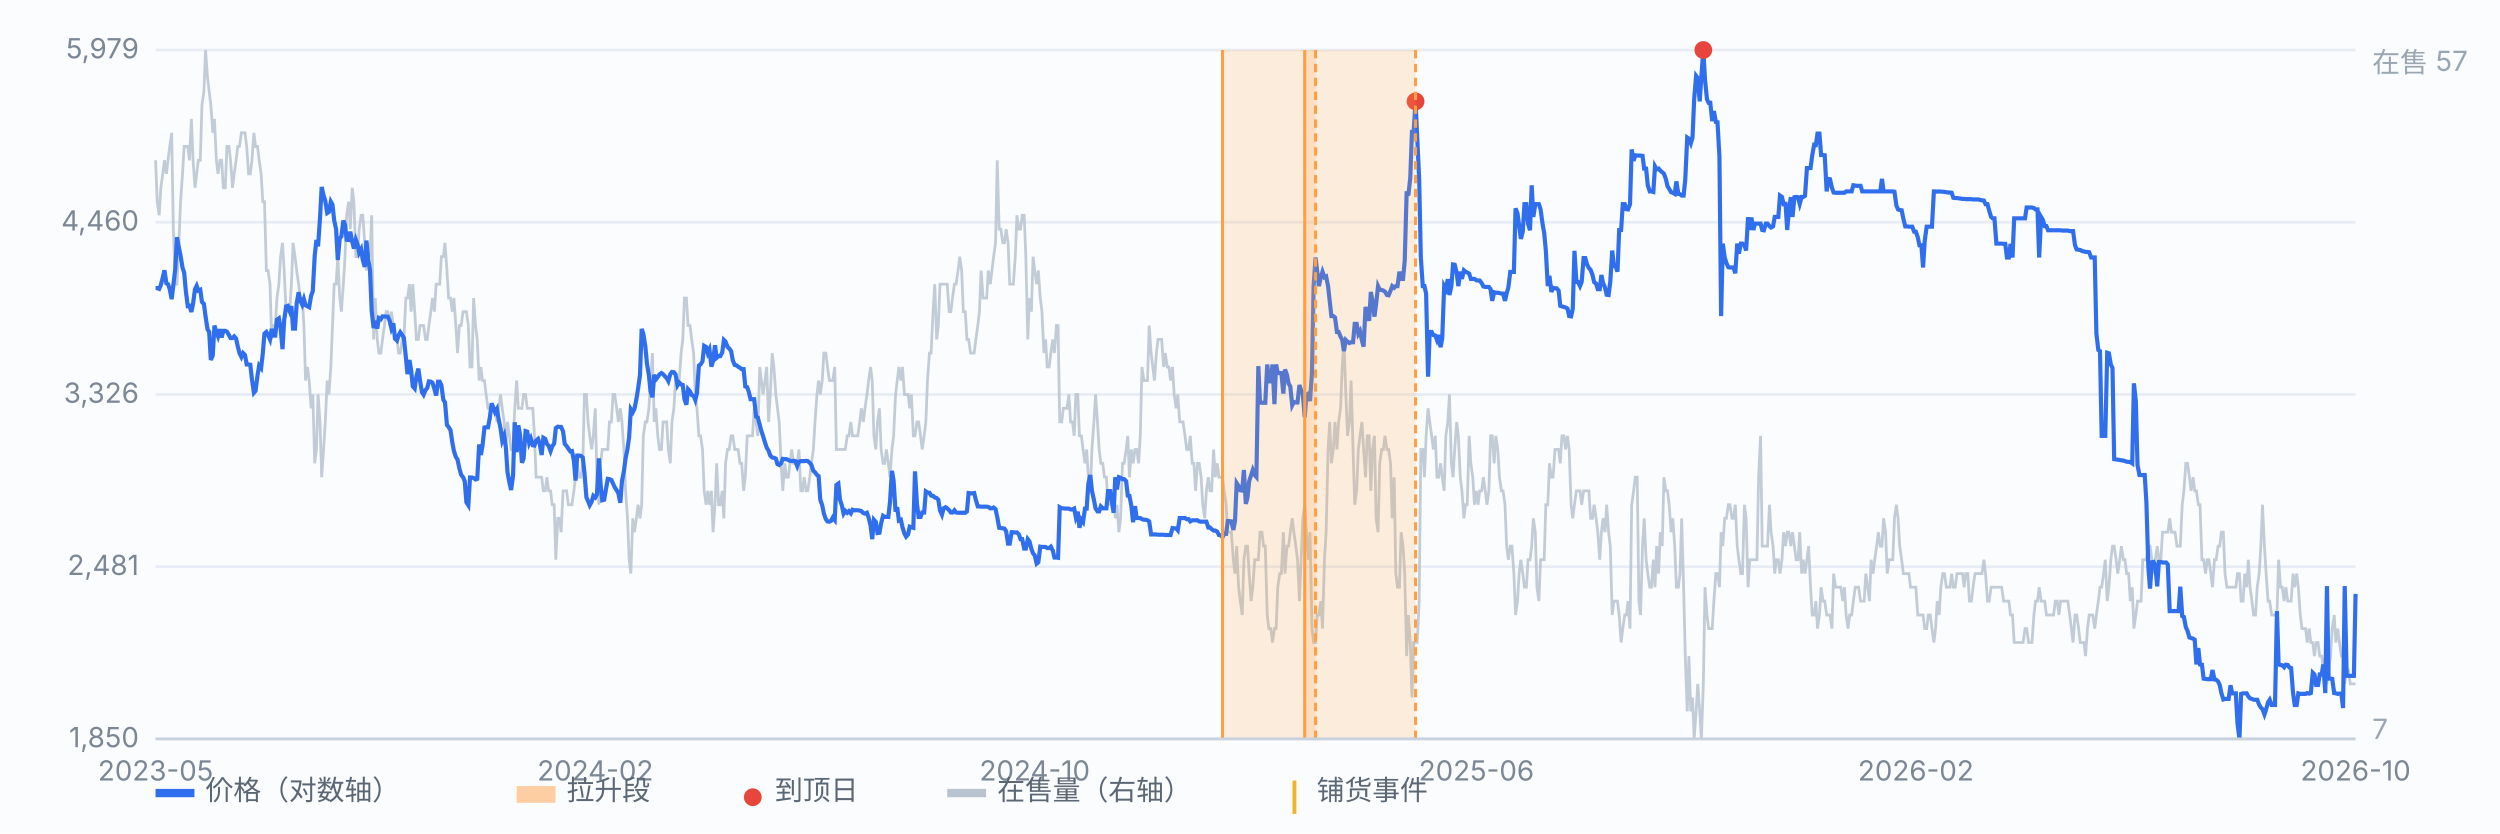
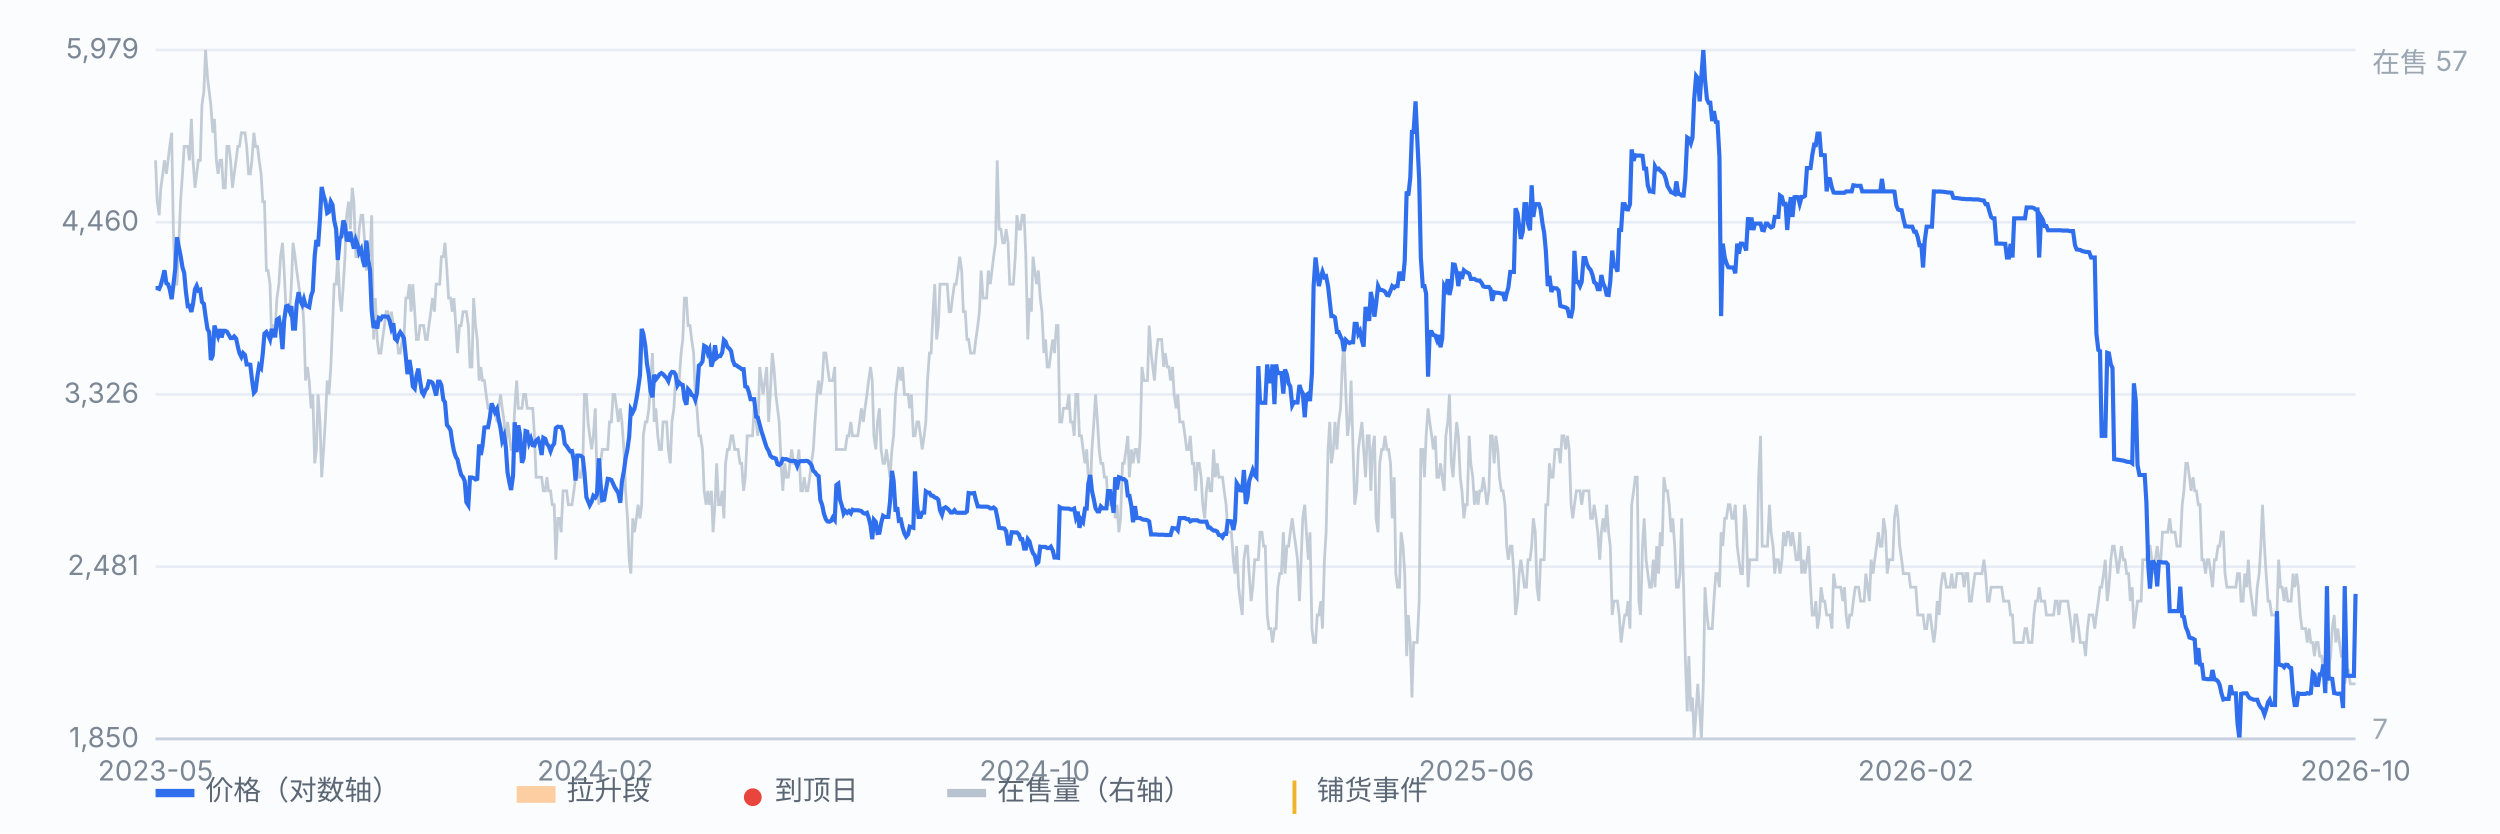
<svg xmlns="http://www.w3.org/2000/svg" viewBox="0 0 900 300" preserveAspectRatio="xMidYMid meet" style="width:100%;max-width:900px;height:auto;display:block" font-family="-apple-system,Segoe UI,Microsoft YaHei,sans-serif" font-size="10">
  <rect x="0" y="0" width="900" height="300" fill="#fbfcfe" />
  <line x1="56" y1="266.0" x2="848" y2="266.0" stroke="#e8edf5" stroke-width="1" />
  <text x="50" y="269.0" text-anchor="end" fill="#7b8794">1,850</text>
  <line x1="56" y1="204.0" x2="848" y2="204.0" stroke="#e8edf5" stroke-width="1" />
  <text x="50" y="207.0" text-anchor="end" fill="#7b8794">2,481</text>
  <line x1="56" y1="142.0" x2="848" y2="142.0" stroke="#e8edf5" stroke-width="1" />
  <text x="50" y="145.0" text-anchor="end" fill="#7b8794">3,326</text>
  <line x1="56" y1="80.0" x2="848" y2="80.0" stroke="#e8edf5" stroke-width="1" />
  <text x="50" y="83.0" text-anchor="end" fill="#7b8794">4,460</text>
  <line x1="56" y1="18.0" x2="848" y2="18.0" stroke="#e8edf5" stroke-width="1" />
  <text x="50" y="21.0" text-anchor="end" fill="#7b8794">5,979</text>
  <path d="M56.0 57.7 L56.6 72.6 L57.3 77.5 L57.9 67.6 L58.6 62.6 L59.2 57.7 L59.9 62.6 L60.5 57.7 L61.1 52.7 L61.8 47.8 L62.4 82.5 L63.1 102.3 L63.7 102.3 L64.4 87.4 L65.0 72.6 L65.7 62.6 L66.3 52.7 L66.9 52.7 L67.6 52.7 L68.2 57.7 L68.9 42.8 L69.5 57.7 L70.2 67.6 L70.8 62.6 L71.4 57.7 L72.1 57.7 L72.7 37.8 L73.4 32.9 L74.0 18.0 L74.7 27.9 L75.3 32.9 L75.9 37.8 L76.6 47.8 L77.2 42.8 L77.9 57.7 L78.5 62.6 L79.2 57.7 L79.8 57.7 L80.4 67.6 L81.1 67.6 L81.7 52.7 L82.4 52.7 L83.0 57.7 L83.7 67.6 L84.3 62.6 L85.0 57.7 L85.6 52.7 L86.2 52.7 L86.9 47.8 L87.5 47.8 L88.2 47.8 L88.8 52.7 L89.5 62.6 L90.1 62.6 L90.7 57.7 L91.4 47.8 L92.0 52.7 L92.7 52.7 L93.3 57.7 L94.0 62.6 L94.6 72.6 L95.2 72.6 L95.9 97.4 L96.5 97.4 L97.2 102.3 L97.8 122.2 L98.5 117.2 L99.1 117.2 L99.7 107.3 L100.4 102.3 L101.0 92.4 L101.7 87.4 L102.3 97.4 L103.0 112.2 L103.6 112.2 L104.3 112.2 L104.9 102.3 L105.5 87.4 L106.2 92.4 L106.8 97.4 L107.5 102.3 L108.1 107.3 L108.8 107.3 L109.4 117.2 L110.0 137.0 L110.7 132.1 L111.3 137.0 L112.0 147.0 L112.6 142.0 L113.3 166.8 L113.9 161.8 L114.5 142.0 L115.2 151.9 L115.8 171.8 L116.5 161.8 L117.1 151.9 L117.8 137.0 L118.4 142.0 L119.1 132.1 L119.7 117.2 L120.3 102.3 L121.0 102.3 L121.6 92.4 L122.3 107.3 L122.9 112.2 L123.6 102.3 L124.2 92.4 L124.8 77.5 L125.5 72.6 L126.1 82.5 L126.8 67.6 L127.4 72.6 L128.1 92.4 L128.7 92.4 L129.3 82.5 L130.0 77.5 L130.6 77.5 L131.3 87.4 L131.9 97.4 L132.6 87.4 L133.2 92.4 L133.8 77.5 L134.5 122.2 L135.1 107.3 L135.8 122.2 L136.4 127.1 L137.1 127.1 L137.7 122.2 L138.4 117.2 L139.0 112.2 L139.6 112.2 L140.3 117.2 L140.9 112.2 L141.6 117.2 L142.2 122.2 L142.9 122.2 L143.5 127.1 L144.1 127.1 L144.8 122.2 L145.4 122.2 L146.1 107.3 L146.7 107.3 L147.4 102.3 L148.0 112.2 L148.6 102.3 L149.3 112.2 L149.9 122.2 L150.6 122.2 L151.2 117.2 L151.9 117.2 L152.5 117.2 L153.2 122.2 L153.8 122.2 L154.4 117.2 L155.1 112.2 L155.7 107.3 L156.4 112.2 L157.0 102.3 L157.7 102.3 L158.3 102.3 L158.9 92.4 L159.6 92.4 L160.2 87.4 L160.9 97.4 L161.5 107.3 L162.2 107.3 L162.8 112.2 L163.4 107.3 L164.1 117.2 L164.7 127.1 L165.4 117.2 L166.0 117.2 L166.7 112.2 L167.3 112.2 L167.9 112.2 L168.6 117.2 L169.2 132.1 L169.9 132.1 L170.5 107.3 L171.2 117.2 L171.8 122.2 L172.5 137.0 L173.1 132.1 L173.7 137.0 L174.4 137.0 L175.0 142.0 L175.7 147.0 L176.3 147.0 L177.0 147.0 L177.6 147.0 L178.2 147.0 L178.9 151.9 L179.5 147.0 L180.2 142.0 L180.8 147.0 L181.5 151.9 L182.1 161.8 L182.7 151.9 L183.4 156.9 L184.0 161.8 L184.7 161.8 L185.3 147.0 L186.0 137.0 L186.6 147.0 L187.2 147.0 L187.9 147.0 L188.5 142.0 L189.2 142.0 L189.8 147.0 L190.5 147.0 L191.1 147.0 L191.8 147.0 L192.4 156.9 L193.0 171.8 L193.7 171.8 L194.3 171.8 L195.0 171.8 L195.6 176.7 L196.3 176.7 L196.9 171.8 L197.5 176.7 L198.2 176.7 L198.8 181.7 L199.5 181.7 L200.1 201.5 L200.8 186.6 L201.4 186.6 L202.0 191.6 L202.7 176.7 L203.3 176.7 L204.0 176.7 L204.6 181.7 L205.3 181.7 L205.9 181.7 L206.6 176.7 L207.2 171.8 L207.8 166.8 L208.5 171.8 L209.1 171.8 L209.8 166.8 L210.4 142.0 L211.1 142.0 L211.7 151.9 L212.3 156.9 L213.0 161.8 L213.6 156.9 L214.3 147.0 L214.9 171.8 L215.6 181.7 L216.2 166.8 L216.8 161.8 L217.5 161.8 L218.1 161.8 L218.8 161.8 L219.4 151.9 L220.1 151.9 L220.7 142.0 L221.3 142.0 L222.0 147.0 L222.6 151.9 L223.3 147.0 L223.9 151.9 L224.6 161.8 L225.2 176.7 L225.9 186.6 L226.5 201.5 L227.1 206.5 L227.8 186.6 L228.4 191.6 L229.1 186.6 L229.7 181.7 L230.4 186.6 L231.0 181.7 L231.6 156.9 L232.3 151.9 L232.9 151.9 L233.6 147.0 L234.2 137.0 L234.9 127.1 L235.5 151.9 L236.1 147.0 L236.8 156.9 L237.4 161.8 L238.1 161.8 L238.7 151.9 L239.4 151.9 L240.0 151.9 L240.6 161.8 L241.3 166.8 L241.9 151.9 L242.6 147.0 L243.2 137.0 L243.9 137.0 L244.5 137.0 L245.2 127.1 L245.8 122.2 L246.4 107.3 L247.1 107.3 L247.7 117.2 L248.4 117.2 L249.0 122.2 L249.7 127.1 L250.3 142.0 L250.9 147.0 L251.6 156.9 L252.2 156.9 L252.9 161.8 L253.5 176.7 L254.2 181.7 L254.8 176.7 L255.4 181.7 L256.1 176.7 L256.7 191.6 L257.4 181.7 L258.0 166.8 L258.7 181.7 L259.3 181.7 L260.0 176.7 L260.6 186.6 L261.2 166.8 L261.9 161.8 L262.5 161.8 L263.2 156.9 L263.8 156.9 L264.5 161.8 L265.1 161.8 L265.7 161.8 L266.4 166.8 L267.0 166.8 L267.7 176.7 L268.3 171.8 L269.0 156.9 L269.6 156.9 L270.2 156.9 L270.9 156.9 L271.5 147.0 L272.2 151.9 L272.8 156.9 L273.5 132.1 L274.1 137.0 L274.7 142.0 L275.4 137.0 L276.0 132.1 L276.7 151.9 L277.3 142.0 L278.0 127.1 L278.6 132.1 L279.3 142.0 L279.9 147.0 L280.5 151.9 L281.2 166.8 L281.8 176.7 L282.5 166.8 L283.1 171.8 L283.8 171.8 L284.4 166.8 L285.0 161.8 L285.7 166.8 L286.3 166.8 L287.0 166.8 L287.6 161.8 L288.3 176.7 L288.9 176.7 L289.5 171.8 L290.2 176.7 L290.8 176.7 L291.5 171.8 L292.1 166.8 L292.8 161.8 L293.4 151.9 L294.1 142.0 L294.7 137.0 L295.3 142.0 L296.0 137.0 L296.6 127.1 L297.3 127.1 L297.9 132.1 L298.6 137.0 L299.2 137.0 L299.8 137.0 L300.5 132.1 L301.1 161.8 L301.8 161.8 L302.4 161.8 L303.1 161.8 L303.7 161.8 L304.3 161.8 L305.0 156.9 L305.6 156.9 L306.3 151.9 L306.9 156.9 L307.6 156.9 L308.2 156.9 L308.8 156.9 L309.5 151.9 L310.1 147.0 L310.8 151.9 L311.4 147.0 L312.1 142.0 L312.7 137.0 L313.4 132.1 L314.0 137.0 L314.6 156.9 L315.3 161.8 L315.9 151.9 L316.6 147.0 L317.2 161.8 L317.9 166.8 L318.5 166.8 L319.1 161.8 L319.8 166.8 L320.4 171.8 L321.1 161.8 L321.7 156.9 L322.4 142.0 L323.0 137.0 L323.6 132.1 L324.3 137.0 L324.9 132.1 L325.6 142.0 L326.2 142.0 L326.9 142.0 L327.5 147.0 L328.1 142.0 L328.8 156.9 L329.4 156.9 L330.1 151.9 L330.7 151.9 L331.4 156.9 L332.0 161.8 L332.7 156.9 L333.3 151.9 L333.9 137.0 L334.6 127.1 L335.2 127.1 L335.9 112.2 L336.5 102.3 L337.2 122.2 L337.8 117.2 L338.4 102.3 L339.1 102.3 L339.7 102.3 L340.4 102.3 L341.0 102.3 L341.7 112.2 L342.3 112.2 L342.9 107.3 L343.6 102.3 L344.2 102.3 L344.9 97.4 L345.5 92.4 L346.2 97.4 L346.8 112.2 L347.5 112.2 L348.1 122.2 L348.7 122.2 L349.4 127.1 L350.0 127.1 L350.7 127.1 L351.3 122.2 L352.0 117.2 L352.6 112.2 L353.2 97.4 L353.9 107.3 L354.5 107.3 L355.2 107.3 L355.8 97.4 L356.5 102.3 L357.1 97.4 L357.7 92.4 L358.4 87.4 L359.0 57.7 L359.7 82.5 L360.3 82.5 L361.0 87.4 L361.6 87.4 L362.2 82.5 L362.9 87.4 L363.5 102.3 L364.2 102.3 L364.8 102.3 L365.5 92.4 L366.1 77.5 L366.8 82.5 L367.4 82.5 L368.0 77.5 L368.7 77.5 L369.3 92.4 L370.0 122.2 L370.6 107.3 L371.3 112.2 L371.9 92.4 L372.5 97.4 L373.2 102.3 L373.8 97.4 L374.5 107.3 L375.1 112.2 L375.8 127.1 L376.4 122.2 L377.0 132.1 L377.7 132.1 L378.3 127.1 L379.0 122.2 L379.6 127.1 L380.3 117.2 L380.9 117.2 L381.5 151.9 L382.2 151.9 L382.8 147.0 L383.5 147.0 L384.1 147.0 L384.8 142.0 L385.4 151.9 L386.1 151.9 L386.7 156.9 L387.3 142.0 L388.0 142.0 L388.6 156.9 L389.3 156.9 L389.9 161.8 L390.6 166.8 L391.2 161.8 L391.8 171.8 L392.5 176.7 L393.1 161.8 L393.8 151.9 L394.4 142.0 L395.1 151.9 L395.7 161.8 L396.3 166.8 L397.0 166.8 L397.6 171.8 L398.3 171.8 L398.9 181.7 L399.6 181.7 L400.2 176.7 L400.9 176.7 L401.5 186.6 L402.1 181.7 L402.8 191.6 L403.4 186.6 L404.1 166.8 L404.7 166.8 L405.4 161.8 L406.0 156.9 L406.6 171.8 L407.3 161.8 L407.9 166.8 L408.6 161.8 L409.2 161.8 L409.9 166.8 L410.5 156.9 L411.1 132.1 L411.8 137.0 L412.4 137.0 L413.1 137.0 L413.7 117.2 L414.4 127.1 L415.0 132.1 L415.6 137.0 L416.3 127.1 L416.9 122.2 L417.6 122.2 L418.2 122.2 L418.9 132.1 L419.5 127.1 L420.2 132.1 L420.8 132.1 L421.4 137.0 L422.1 132.1 L422.7 142.0 L423.4 147.0 L424.0 142.0 L424.7 151.9 L425.3 151.9 L425.9 151.9 L426.6 156.9 L427.2 161.8 L427.9 161.8 L428.5 156.9 L429.2 166.8 L429.8 166.8 L430.4 176.7 L431.1 166.8 L431.7 166.8 L432.4 171.8 L433.0 181.7 L433.7 186.6 L434.3 176.7 L435.0 171.8 L435.6 176.7 L436.2 176.7 L436.9 161.8 L437.5 171.8 L438.2 166.8 L438.8 171.8 L439.5 171.8 L440.1 171.8 L440.7 176.7 L441.4 181.7 L442.0 191.6 L442.7 191.6 L443.3 191.6 L444.0 201.5 L444.6 206.5 L445.2 196.6 L445.9 211.4 L446.5 216.4 L447.2 221.4 L447.8 201.5 L448.5 196.6 L449.1 196.6 L449.7 206.5 L450.4 216.4 L451.0 211.4 L451.7 201.5 L452.3 201.5 L453.0 201.5 L453.6 191.6 L454.3 191.6 L454.9 196.6 L455.5 196.6 L456.2 221.4 L456.8 226.3 L457.5 226.3 L458.1 231.3 L458.8 226.3 L459.4 226.3 L460.0 211.4 L460.7 206.5 L461.3 206.5 L462.0 191.6 L462.6 206.5 L463.3 196.6 L463.9 196.6 L464.5 191.6 L465.2 186.6 L465.8 191.6 L466.5 196.6 L467.1 201.5 L467.8 216.4 L468.4 201.5 L469.0 186.6 L469.7 181.7 L470.3 191.6 L471.0 201.5 L471.6 191.6 L472.3 226.3 L472.9 231.3 L473.6 231.3 L474.2 221.4 L474.8 221.4 L475.5 216.4 L476.1 226.3 L476.8 201.5 L477.4 191.6 L478.1 161.8 L478.7 151.9 L479.3 166.8 L480.0 161.8 L480.6 151.9 L481.3 161.8 L481.9 151.9 L482.6 147.0 L483.2 132.1 L483.8 122.2 L484.5 142.0 L485.1 156.9 L485.8 151.9 L486.4 137.0 L487.1 161.8 L487.7 181.7 L488.4 176.7 L489.0 161.8 L489.6 156.9 L490.3 151.9 L490.9 161.8 L491.6 171.8 L492.2 156.9 L492.9 156.9 L493.5 176.7 L494.1 161.8 L494.8 156.9 L495.4 186.6 L496.1 191.6 L496.7 166.8 L497.4 161.8 L498.0 161.8 L498.6 156.9 L499.3 161.8 L499.9 161.8 L500.6 166.8 L501.2 186.6 L501.9 171.8 L502.5 206.5 L503.1 211.4 L503.8 211.4 L504.4 191.6 L505.1 196.6 L505.7 206.5 L506.4 236.2 L507.0 221.4 L507.7 231.3 L508.3 251.1 L508.9 231.3 L509.6 231.3 L510.2 231.3 L510.9 216.4 L511.5 161.8 L512.2 161.8 L512.8 171.8 L513.4 156.9 L514.1 147.0 L514.7 151.9 L515.4 156.9 L516.0 161.8 L516.7 156.9 L517.3 171.8 L517.9 171.8 L518.6 166.8 L519.2 171.8 L519.9 176.7 L520.5 156.9 L521.2 151.9 L521.8 142.0 L522.5 166.8 L523.1 171.8 L523.7 161.8 L524.4 151.9 L525.0 156.9 L525.7 171.8 L526.3 176.7 L527.0 186.6 L527.6 181.7 L528.2 181.7 L528.9 156.9 L529.5 166.8 L530.2 171.8 L530.8 181.7 L531.5 176.7 L532.1 181.7 L532.7 176.7 L533.4 176.7 L534.0 171.8 L534.7 176.7 L535.3 181.7 L536.0 176.7 L536.6 156.9 L537.2 156.9 L537.9 166.8 L538.5 156.9 L539.2 161.8 L539.8 171.8 L540.5 176.7 L541.1 176.7 L541.8 181.7 L542.4 196.6 L543.0 201.5 L543.7 196.6 L544.3 196.6 L545.0 206.5 L545.6 221.4 L546.3 216.4 L546.9 206.5 L547.5 201.5 L548.2 206.5 L548.8 211.4 L549.5 211.4 L550.1 201.5 L550.8 201.5 L551.4 196.6 L552.0 186.6 L552.7 191.6 L553.3 211.4 L554.0 216.4 L554.6 201.5 L555.3 201.5 L555.9 201.5 L556.5 181.7 L557.2 181.7 L557.8 166.8 L558.5 171.8 L559.1 171.8 L559.8 161.8 L560.4 161.8 L561.1 161.8 L561.7 166.8 L562.3 156.9 L563.0 156.9 L563.6 161.8 L564.3 156.9 L564.9 161.8 L565.6 181.7 L566.2 186.6 L566.8 181.7 L567.5 176.7 L568.1 176.7 L568.8 176.7 L569.4 181.7 L570.1 176.7 L570.7 176.7 L571.3 176.7 L572.0 176.7 L572.6 186.6 L573.3 186.6 L573.9 181.7 L574.6 186.6 L575.2 191.6 L575.9 201.5 L576.5 191.6 L577.1 186.6 L577.8 191.6 L578.4 181.7 L579.1 191.6 L579.7 196.6 L580.4 221.4 L581.0 216.4 L581.6 216.4 L582.3 216.4 L582.9 221.4 L583.6 231.3 L584.2 226.3 L584.9 221.4 L585.5 221.4 L586.1 216.4 L586.8 226.3 L587.4 181.7 L588.1 176.7 L588.7 171.8 L589.4 171.8 L590.0 216.4 L590.6 221.4 L591.3 196.6 L591.9 186.6 L592.6 201.5 L593.2 206.5 L593.9 211.4 L594.5 211.4 L595.2 201.5 L595.8 211.4 L596.4 196.6 L597.1 206.5 L597.7 191.6 L598.4 196.6 L599.0 171.8 L599.7 176.7 L600.3 176.7 L600.9 181.7 L601.6 191.6 L602.2 186.6 L602.9 196.6 L603.5 211.4 L604.2 211.4 L604.8 206.5 L605.4 186.6 L606.1 211.4 L606.7 236.2 L607.4 256.1 L608.0 236.2 L608.7 256.1 L609.3 251.1 L609.9 266.0 L610.6 256.1 L611.2 246.2 L611.9 256.1 L612.5 266.0 L613.2 246.2 L613.8 211.4 L614.5 221.4 L615.1 226.3 L615.7 226.3 L616.4 226.3 L617.0 216.4 L617.7 206.5 L618.3 206.5 L619.0 211.4 L619.6 191.6 L620.2 196.6 L620.9 186.6 L621.5 186.6 L622.2 181.7 L622.8 181.7 L623.5 186.6 L624.1 186.6 L624.7 181.7 L625.4 196.6 L626.0 201.5 L626.7 206.5 L627.3 206.5 L628.0 181.7 L628.6 186.6 L629.3 211.4 L629.9 201.5 L630.5 201.5 L631.2 201.5 L631.8 201.5 L632.5 201.5 L633.1 171.8 L633.8 156.9 L634.4 196.6 L635.0 196.6 L635.7 196.6 L636.3 196.6 L637.0 181.7 L637.6 191.6 L638.3 196.6 L638.9 206.5 L639.5 201.5 L640.2 201.5 L640.8 206.5 L641.5 201.5 L642.1 191.6 L642.8 196.6 L643.4 191.6 L644.0 191.6 L644.7 196.6 L645.3 191.6 L646.0 196.6 L646.6 201.5 L647.3 201.5 L647.9 191.6 L648.6 206.5 L649.2 201.5 L649.8 206.5 L650.5 201.5 L651.1 196.6 L651.8 211.4 L652.4 221.4 L653.1 221.4 L653.7 216.4 L654.3 226.3 L655.0 221.4 L655.6 211.4 L656.3 216.4 L656.9 216.4 L657.6 221.4 L658.2 221.4 L658.8 221.4 L659.5 226.3 L660.1 206.5 L660.8 211.4 L661.4 211.4 L662.1 211.4 L662.7 211.4 L663.4 216.4 L664.0 211.4 L664.6 221.4 L665.3 226.3 L665.9 221.4 L666.6 221.4 L667.2 216.4 L667.9 211.4 L668.5 211.4 L669.1 211.4 L669.8 216.4 L670.4 216.4 L671.1 216.4 L671.7 206.5 L672.4 211.4 L673.0 216.4 L673.6 201.5 L674.3 206.5 L674.9 201.5 L675.6 196.6 L676.2 191.6 L676.9 196.6 L677.5 196.6 L678.1 186.6 L678.8 191.6 L679.4 206.5 L680.1 201.5 L680.7 201.5 L681.4 201.5 L682.0 186.6 L682.7 181.7 L683.3 186.6 L683.9 196.6 L684.6 201.5 L685.2 206.5 L685.9 206.5 L686.5 206.5 L687.2 206.5 L687.8 211.4 L688.4 211.4 L689.1 211.4 L689.7 211.4 L690.4 221.4 L691.0 221.4 L691.7 221.4 L692.3 221.4 L692.9 226.3 L693.6 226.3 L694.2 221.4 L694.9 221.4 L695.5 226.3 L696.2 231.3 L696.8 226.3 L697.4 216.4 L698.1 221.4 L698.7 211.4 L699.4 206.5 L700.0 206.5 L700.7 211.4 L701.3 211.4 L702.0 211.4 L702.6 206.5 L703.2 211.4 L703.9 211.4 L704.5 206.5 L705.2 206.5 L705.8 206.5 L706.5 206.5 L707.1 211.4 L707.7 206.5 L708.4 206.5 L709.0 216.4 L709.7 216.4 L710.3 211.4 L711.0 206.5 L711.6 206.5 L712.2 206.5 L712.9 206.5 L713.5 206.5 L714.2 201.5 L714.8 206.5 L715.5 216.4 L716.1 216.4 L716.8 211.4 L717.4 211.4 L718.0 211.4 L718.7 211.4 L719.3 211.4 L720.0 211.4 L720.6 211.4 L721.3 216.4 L721.9 216.4 L722.5 216.4 L723.2 216.4 L723.8 221.4 L724.5 221.4 L725.1 231.3 L725.8 231.3 L726.4 231.3 L727.0 231.3 L727.7 231.3 L728.3 231.3 L729.0 226.3 L729.6 226.3 L730.3 231.3 L730.9 231.3 L731.5 231.3 L732.2 221.4 L732.8 216.4 L733.5 216.4 L734.1 211.4 L734.8 216.4 L735.4 216.4 L736.1 216.4 L736.7 221.4 L737.3 221.4 L738.0 221.4 L738.6 221.4 L739.3 221.4 L739.9 216.4 L740.6 216.4 L741.2 221.4 L741.8 216.4 L742.5 216.4 L743.1 216.4 L743.8 216.4 L744.4 216.4 L745.1 221.4 L745.7 226.3 L746.3 231.3 L747.0 221.4 L747.6 221.4 L748.3 226.3 L748.9 231.3 L749.6 231.3 L750.2 231.3 L750.8 236.2 L751.5 226.3 L752.1 221.4 L752.8 221.4 L753.4 221.4 L754.1 226.3 L754.7 221.4 L755.4 216.4 L756.0 211.4 L756.6 211.4 L757.3 206.5 L757.9 201.5 L758.6 216.4 L759.2 211.4 L759.9 201.5 L760.5 196.6 L761.1 196.6 L761.8 201.5 L762.4 206.5 L763.1 201.5 L763.7 196.6 L764.4 201.5 L765.0 201.5 L765.6 206.5 L766.3 206.5 L766.9 216.4 L767.6 211.4 L768.2 226.3 L768.9 221.4 L769.5 216.4 L770.2 216.4 L770.8 216.4 L771.4 201.5 L772.1 201.5 L772.7 201.5 L773.4 196.6 L774.0 196.6 L774.7 201.5 L775.3 206.5 L775.9 201.5 L776.6 196.6 L777.2 201.5 L777.9 201.5 L778.5 191.6 L779.2 191.6 L779.8 191.6 L780.4 191.6 L781.1 186.6 L781.7 191.6 L782.4 191.6 L783.0 191.6 L783.7 196.6 L784.3 196.6 L784.9 196.6 L785.6 181.7 L786.2 176.7 L786.9 166.8 L787.5 166.8 L788.2 171.8 L788.8 176.7 L789.5 171.8 L790.1 176.7 L790.7 176.7 L791.4 181.7 L792.0 181.7 L792.7 201.5 L793.3 201.5 L794.0 206.5 L794.6 201.5 L795.2 201.5 L795.9 206.5 L796.5 211.4 L797.2 201.5 L797.8 201.5 L798.5 196.6 L799.1 196.6 L799.7 191.6 L800.4 191.6 L801.0 206.5 L801.7 211.4 L802.3 211.4 L803.0 211.4 L803.6 211.4 L804.3 211.4 L804.9 211.4 L805.5 206.5 L806.2 206.5 L806.8 216.4 L807.5 216.4 L808.1 206.5 L808.8 211.4 L809.4 201.5 L810.0 211.4 L810.7 216.4 L811.3 221.4 L812.0 221.4 L812.6 211.4 L813.3 206.5 L813.9 196.6 L814.5 181.7 L815.2 196.6 L815.8 206.5 L816.5 216.4 L817.1 216.4 L817.8 221.4 L818.4 221.4 L819.0 221.4 L819.7 221.4 L820.3 201.5 L821.0 211.4 L821.6 211.4 L822.3 216.4 L822.9 211.4 L823.6 216.4 L824.2 216.4 L824.8 216.4 L825.5 206.5 L826.1 211.4 L826.8 206.5 L827.4 211.4 L828.1 221.4 L828.7 226.3 L829.3 226.3 L830.0 226.3 L830.6 231.3 L831.3 226.3 L831.9 231.3 L832.6 231.3 L833.2 236.2 L833.8 231.3 L834.5 231.3 L835.1 236.2 L835.8 236.2 L836.4 241.2 L837.1 236.2 L837.7 246.2 L838.3 241.2 L839.0 236.2 L839.6 226.3 L840.3 221.4 L840.9 231.3 L841.6 226.3 L842.2 231.3 L842.9 236.2 L843.5 236.2 L844.1 246.2 L844.8 241.2 L845.4 241.2 L846.1 246.2 L846.7 246.2 L847.4 246.2 L848.0 246.2" fill="none" stroke="#b9c3cf" stroke-width="1" opacity="0.85" />
  <text x="854" y="26" fill="#9aa6b2">在售 57</text>
  <text x="854" y="266" fill="#9aa6b2">7</text>
  <path d="M56.0 103.7 L56.6 103.7 L57.3 104.0 L57.9 102.6 L58.6 99.9 L59.2 97.3 L59.9 102.0 L60.5 102.3 L61.1 104.1 L61.8 107.7 L62.4 102.7 L63.1 96.7 L63.7 85.4 L64.4 89.1 L65.0 92.0 L65.7 96.3 L66.3 98.2 L66.9 104.8 L67.6 110.2 L68.2 110.1 L68.9 112.3 L69.5 109.3 L70.2 104.1 L70.8 102.9 L71.4 104.6 L72.1 104.3 L72.7 108.7 L73.4 109.4 L74.0 113.9 L74.7 118.5 L75.3 119.5 L75.9 129.6 L76.6 127.9 L77.2 117.2 L77.9 119.5 L78.5 121.1 L79.2 118.5 L79.8 121.5 L80.4 119.1 L81.1 119.1 L81.7 119.4 L82.4 120.6 L83.0 121.7 L83.7 121.7 L84.3 121.1 L85.0 121.9 L85.6 124.7 L86.2 127.1 L86.9 128.5 L87.5 127.1 L88.2 127.8 L88.8 131.2 L89.5 131.2 L90.1 131.3 L90.7 136.5 L91.4 141.4 L92.0 140.7 L92.7 135.2 L93.3 131.6 L94.0 132.5 L94.6 127.3 L95.2 120.1 L95.9 119.5 L96.5 120.6 L97.2 122.2 L97.8 118.4 L98.5 120.8 L99.1 120.8 L99.7 115.1 L100.4 114.6 L101.0 117.9 L101.7 125.7 L102.3 115.3 L103.0 110.3 L103.6 110.1 L104.3 112.0 L104.9 110.2 L105.5 118.3 L106.2 118.3 L106.8 109.3 L107.5 105.2 L108.1 108.2 L108.8 109.7 L109.4 107.7 L110.0 109.9 L110.7 110.3 L111.3 110.6 L112.0 106.5 L112.6 104.8 L113.3 92.0 L113.9 86.4 L114.5 88.7 L115.2 78.6 L115.8 67.3 L116.5 70.4 L117.1 72.3 L117.8 76.7 L118.4 76.3 L119.1 72.6 L119.7 73.7 L120.3 79.3 L121.0 82.5 L121.6 93.6 L122.3 85.9 L122.9 85.1 L123.6 79.4 L124.2 80.9 L124.8 86.3 L125.5 86.4 L126.1 83.4 L126.8 87.0 L127.4 89.5 L128.1 86.3 L128.7 87.9 L129.3 91.0 L130.0 89.7 L130.6 93.5 L131.3 96.1 L131.9 86.6 L132.6 93.7 L133.2 97.3 L133.8 111.8 L134.5 118.1 L135.1 115.5 L135.8 118.3 L136.4 114.5 L137.1 114.9 L137.7 113.9 L138.4 113.9 L139.0 114.0 L139.6 114.0 L140.3 115.5 L140.9 118.2 L141.6 116.4 L142.2 121.9 L142.9 122.6 L143.5 120.7 L144.1 119.6 L144.8 120.6 L145.4 121.7 L146.1 128.5 L146.7 134.7 L147.4 129.6 L148.0 133.3 L148.6 139.1 L149.3 139.9 L149.9 135.5 L150.6 132.7 L151.2 136.9 L151.9 141.2 L152.5 142.1 L153.2 140.4 L153.8 139.7 L154.4 137.3 L155.1 137.4 L155.7 137.8 L156.4 140.1 L157.0 142.4 L157.7 137.4 L158.3 137.4 L158.9 138.7 L159.6 143.9 L160.2 144.8 L160.9 153.0 L161.5 153.7 L162.2 154.9 L162.8 159.1 L163.4 162.3 L164.1 164.5 L164.7 165.4 L165.4 168.7 L166.0 170.9 L166.7 171.8 L167.3 173.2 L167.9 180.8 L168.6 181.9 L169.2 171.9 L169.9 171.9 L170.5 172.1 L171.2 172.6 L171.8 172.4 L172.5 160.0 L173.1 163.8 L173.7 160.5 L174.4 153.9 L175.0 153.8 L175.7 153.8 L176.3 150.6 L177.0 145.2 L177.6 146.8 L178.2 148.4 L178.9 147.2 L179.5 150.9 L180.2 154.2 L180.8 158.6 L181.5 156.8 L182.1 161.0 L182.7 170.0 L183.4 173.8 L184.0 176.4 L184.7 171.2 L185.3 152.0 L186.0 162.8 L186.6 153.1 L187.2 156.4 L187.9 166.6 L188.5 165.0 L189.2 155.2 L189.8 155.4 L190.5 159.4 L191.1 157.9 L191.8 160.3 L192.4 160.4 L193.0 158.6 L193.7 158.0 L194.3 159.8 L195.0 163.8 L195.6 157.6 L196.3 158.0 L196.9 159.8 L197.5 160.5 L198.2 162.4 L198.8 160.7 L199.5 159.7 L200.1 154.1 L200.8 153.6 L201.4 153.7 L202.0 153.7 L202.7 155.3 L203.3 159.8 L204.0 160.6 L204.6 161.5 L205.3 162.5 L205.9 162.4 L206.6 165.8 L207.2 173.0 L207.8 164.0 L208.5 164.0 L209.1 164.1 L209.8 164.7 L210.4 170.2 L211.1 179.0 L211.7 180.4 L212.3 181.9 L213.0 180.6 L213.6 178.5 L214.3 179.1 L214.9 178.0 L215.6 165.0 L216.2 174.2 L216.8 180.1 L217.5 179.9 L218.1 176.4 L218.8 172.4 L219.4 172.5 L220.1 172.8 L220.7 174.1 L221.3 175.4 L222.0 176.5 L222.6 177.5 L223.3 181.0 L223.9 173.3 L224.6 169.6 L225.2 165.1 L225.9 161.6 L226.5 157.2 L227.1 147.3 L227.8 148.4 L228.4 147.2 L229.1 143.7 L229.7 140.0 L230.4 135.0 L231.0 118.4 L231.6 120.2 L232.3 124.5 L232.9 130.9 L233.6 135.1 L234.2 140.9 L234.9 143.0 L235.5 134.9 L236.1 136.6 L236.8 135.7 L237.4 134.8 L238.1 134.3 L238.7 134.7 L239.4 135.5 L240.0 136.1 L240.6 137.2 L241.3 134.7 L241.9 133.9 L242.6 134.0 L243.2 134.8 L243.9 138.7 L244.5 137.7 L245.2 138.4 L245.8 138.6 L246.4 143.7 L247.1 145.7 L247.7 140.1 L248.4 140.9 L249.0 142.2 L249.7 142.5 L250.3 144.0 L250.9 141.6 L251.6 131.6 L252.2 131.2 L252.9 130.1 L253.5 124.5 L254.2 124.9 L254.8 127.1 L255.4 125.8 L256.1 132.0 L256.7 129.9 L257.4 124.3 L258.0 128.8 L258.7 128.2 L259.3 128.2 L260.0 126.9 L260.6 122.4 L261.2 123.0 L261.9 124.9 L262.5 125.4 L263.2 126.4 L263.8 129.7 L264.5 131.4 L265.1 131.5 L265.7 132.0 L266.4 132.4 L267.0 132.9 L267.7 132.9 L268.3 139.1 L269.0 139.4 L269.6 141.2 L270.2 143.7 L270.9 143.7 L271.5 143.7 L272.2 150.0 L272.8 150.3 L273.5 152.9 L274.1 155.2 L274.7 157.0 L275.4 159.3 L276.0 161.1 L276.7 162.3 L277.3 164.0 L278.0 164.7 L278.6 164.8 L279.3 165.1 L279.9 167.1 L280.5 167.4 L281.2 166.8 L281.8 165.2 L282.5 165.3 L283.1 165.3 L283.8 165.6 L284.4 165.9 L285.0 166.0 L285.7 165.9 L286.3 166.0 L287.0 167.8 L287.6 166.2 L288.3 166.0 L288.9 166.0 L289.5 166.0 L290.2 165.9 L290.8 166.0 L291.5 166.6 L292.1 167.4 L292.8 169.5 L293.4 170.0 L294.1 171.0 L294.7 171.4 L295.3 179.9 L296.0 181.9 L296.6 184.9 L297.3 186.9 L297.9 187.7 L298.6 187.8 L299.2 187.5 L299.8 186.3 L300.5 187.2 L301.1 174.6 L301.8 174.1 L302.4 179.9 L303.1 182.1 L303.7 184.9 L304.3 183.9 L305.0 184.6 L305.6 184.0 L306.3 184.8 L306.9 183.5 L307.6 183.7 L308.2 183.7 L308.8 183.7 L309.5 183.8 L310.1 184.0 L310.8 184.7 L311.4 184.9 L312.1 184.6 L312.7 186.3 L313.4 189.2 L314.0 194.1 L314.6 187.1 L315.3 187.9 L315.9 191.9 L316.6 191.8 L317.2 188.4 L317.9 185.7 L318.5 186.1 L319.1 186.1 L319.8 186.1 L320.4 180.7 L321.1 169.5 L321.7 173.1 L322.4 184.2 L323.0 182.6 L323.6 187.4 L324.3 187.1 L324.9 189.8 L325.6 192.1 L326.2 193.2 L326.9 192.4 L327.5 189.6 L328.1 189.8 L328.8 190.0 L329.4 169.7 L330.1 181.4 L330.7 186.1 L331.4 186.1 L332.0 184.5 L332.7 184.5 L333.3 176.9 L333.9 177.3 L334.6 177.4 L335.2 178.4 L335.9 178.5 L336.5 179.1 L337.2 179.3 L337.8 179.9 L338.4 183.7 L339.1 185.3 L339.7 183.0 L340.4 182.6 L341.0 183.0 L341.7 183.7 L342.3 184.5 L342.9 184.5 L343.6 183.7 L344.2 184.5 L344.9 184.6 L345.5 184.6 L346.2 184.6 L346.8 184.6 L347.5 184.6 L348.1 184.1 L348.7 177.5 L349.4 177.6 L350.0 177.6 L350.7 177.5 L351.3 179.9 L352.0 182.3 L352.6 182.3 L353.2 182.4 L353.9 182.4 L354.5 182.4 L355.2 182.4 L355.8 182.5 L356.5 183.0 L357.1 183.0 L357.7 182.7 L358.4 183.3 L359.0 186.1 L359.7 190.0 L360.3 190.1 L361.0 190.2 L361.6 190.3 L362.2 191.2 L362.9 195.7 L363.5 195.7 L364.2 191.6 L364.8 191.6 L365.5 191.7 L366.1 191.7 L366.8 192.4 L367.4 194.1 L368.0 194.1 L368.7 197.5 L369.3 197.5 L370.0 194.1 L370.6 194.9 L371.3 197.6 L371.9 199.2 L372.5 199.9 L373.2 202.9 L373.8 202.4 L374.5 196.8 L375.1 196.9 L375.8 196.9 L376.4 196.9 L377.0 197.3 L377.7 197.3 L378.3 196.8 L379.0 198.2 L379.6 200.7 L380.3 200.7 L380.9 200.8 L381.5 182.6 L382.2 183.0 L382.8 183.0 L383.5 183.1 L384.1 183.1 L384.8 183.1 L385.4 183.4 L386.1 183.4 L386.7 183.1 L387.3 186.2 L388.0 184.2 L388.6 190.0 L389.3 187.1 L389.9 187.9 L390.6 183.1 L391.2 183.1 L391.8 174.1 L392.5 171.0 L393.1 176.7 L393.8 179.9 L394.4 183.0 L395.1 184.1 L395.7 184.1 L396.3 182.3 L397.0 183.0 L397.6 183.0 L398.3 183.0 L398.9 176.8 L399.6 176.8 L400.2 180.1 L400.9 184.6 L401.5 171.8 L402.1 176.2 L402.8 171.8 L403.4 172.0 L404.1 172.5 L404.7 172.5 L405.4 173.2 L406.0 178.4 L406.6 178.5 L407.3 182.2 L407.9 188.0 L408.6 182.2 L409.2 186.5 L409.9 186.5 L410.5 186.5 L411.1 186.9 L411.8 187.1 L412.4 187.1 L413.1 187.3 L413.7 187.7 L414.4 192.4 L415.0 192.4 L415.6 192.4 L416.3 192.4 L416.9 192.5 L417.6 192.5 L418.2 192.5 L418.9 192.5 L419.5 192.6 L420.2 192.6 L420.8 192.6 L421.4 192.6 L422.1 190.1 L422.7 190.2 L423.4 190.2 L424.0 190.9 L424.7 186.5 L425.3 186.5 L425.9 186.5 L426.6 186.5 L427.2 186.9 L427.9 186.9 L428.5 187.7 L429.2 187.3 L429.8 187.3 L430.4 187.3 L431.1 187.3 L431.7 187.7 L432.4 187.8 L433.0 187.8 L433.7 187.8 L434.3 187.8 L435.0 189.9 L435.6 189.9 L436.2 190.5 L436.9 191.0 L437.5 191.0 L438.2 191.4 L438.8 192.6 L439.5 192.7 L440.1 193.4 L440.7 192.2 L441.4 192.2 L442.0 187.6 L442.7 187.6 L443.3 187.7 L444.0 190.8 L444.6 187.6 L445.2 173.9 L445.9 175.0 L446.5 176.5 L447.2 176.6 L447.8 169.2 L448.5 181.4 L449.1 179.1 L449.7 173.2 L450.4 171.1 L451.0 169.2 L451.7 171.0 L452.3 171.7 L453.0 131.8 L453.6 144.9 L454.3 145.0 L454.9 145.0 L455.5 145.0 L456.2 131.2 L456.8 137.3 L457.5 137.3 L458.1 131.2 L458.8 145.5 L459.4 131.2 L460.0 134.3 L460.7 134.3 L461.3 134.3 L462.0 141.7 L462.6 133.0 L463.3 134.9 L463.9 138.1 L464.5 139.1 L465.2 145.9 L465.8 144.7 L466.5 144.9 L467.1 144.9 L467.8 138.6 L468.4 140.5 L469.0 141.6 L469.7 150.2 L470.3 142.2 L471.0 141.7 L471.6 144.4 L472.3 134.3 L472.9 103.0 L473.6 92.7 L474.2 97.8 L474.8 103.0 L475.5 99.8 L476.1 97.8 L476.8 99.8 L477.4 99.5 L478.1 103.0 L478.7 108.4 L479.3 113.8 L480.0 113.8 L480.6 114.3 L481.3 119.5 L481.9 119.5 L482.6 121.2 L483.2 122.3 L483.8 126.4 L484.5 122.4 L485.1 123.0 L485.8 123.5 L486.4 123.2 L487.1 123.2 L487.7 116.6 L488.4 116.6 L489.0 120.2 L489.6 119.2 L490.3 122.6 L490.9 124.8 L491.6 110.5 L492.2 112.9 L492.9 115.5 L493.5 105.1 L494.1 108.4 L494.8 114.0 L495.4 109.4 L496.1 103.0 L496.7 104.3 L497.4 104.4 L498.0 104.6 L498.6 105.0 L499.3 106.2 L499.9 106.3 L500.6 104.6 L501.2 103.0 L501.9 103.6 L502.5 103.0 L503.1 103.0 L503.8 97.8 L504.4 100.4 L505.1 100.4 L505.7 93.8 L506.4 68.9 L507.0 70.4 L507.7 64.0 L508.3 47.5 L508.9 47.5 L509.6 36.5 L510.2 49.6 L510.9 64.5 L511.5 92.7 L512.2 103.0 L512.8 103.0 L513.4 105.7 L514.1 135.6 L514.7 119.5 L515.4 119.5 L516.0 120.6 L516.7 120.8 L517.3 122.4 L517.9 120.6 L518.6 125.0 L519.2 121.8 L519.9 103.0 L520.5 104.1 L521.2 100.5 L521.8 106.2 L522.5 103.0 L523.1 95.2 L523.7 95.3 L524.4 98.1 L525.0 103.0 L525.7 97.8 L526.3 100.4 L527.0 97.3 L527.6 97.8 L528.2 98.1 L528.9 98.5 L529.5 100.4 L530.2 100.4 L530.8 100.4 L531.5 100.9 L532.1 101.0 L532.7 101.0 L533.4 101.9 L534.0 103.1 L534.7 103.3 L535.3 103.3 L536.0 103.3 L536.6 104.1 L537.2 108.3 L537.9 105.2 L538.5 105.4 L539.2 105.4 L539.8 105.5 L540.5 105.7 L541.1 105.7 L541.8 108.3 L542.4 105.6 L543.0 103.5 L543.7 97.9 L544.3 97.9 L545.0 97.9 L545.6 75.0 L546.3 76.8 L546.9 81.3 L547.5 86.0 L548.2 83.4 L548.8 73.5 L549.5 73.5 L550.1 80.5 L550.8 82.9 L551.4 66.7 L552.0 78.1 L552.7 73.5 L553.3 73.5 L554.0 73.5 L554.6 75.3 L555.3 80.5 L555.9 83.8 L556.5 90.2 L557.2 103.0 L557.8 99.3 L558.5 105.1 L559.1 103.6 L559.8 103.8 L560.4 103.8 L561.1 104.6 L561.7 110.1 L562.3 110.3 L563.0 110.5 L563.6 110.7 L564.3 111.1 L564.9 113.8 L565.6 113.9 L566.2 111.1 L566.8 90.3 L567.5 101.5 L568.1 101.5 L568.8 103.0 L569.4 101.5 L570.1 92.9 L570.7 92.9 L571.3 95.1 L572.0 96.5 L572.6 97.1 L573.3 99.0 L573.9 101.6 L574.6 102.1 L575.2 104.1 L575.9 104.1 L576.5 99.0 L577.1 101.9 L577.8 103.5 L578.4 106.1 L579.1 106.2 L579.7 101.4 L580.4 90.2 L581.0 95.8 L581.6 95.8 L582.3 97.8 L582.9 82.8 L583.6 82.8 L584.2 73.5 L584.9 73.5 L585.5 75.3 L586.1 75.4 L586.8 73.5 L587.4 53.8 L588.1 57.9 L588.7 55.9 L589.4 56.0 L590.0 56.0 L590.6 56.0 L591.3 56.1 L591.9 60.7 L592.6 60.7 L593.2 66.7 L593.9 68.9 L594.5 68.9 L595.2 69.1 L595.8 59.9 L596.4 61.0 L597.1 60.7 L597.7 61.4 L598.4 62.0 L599.0 62.5 L599.7 64.4 L600.3 67.0 L600.9 68.0 L601.6 69.2 L602.2 69.4 L602.9 69.8 L603.5 65.3 L604.2 69.8 L604.8 69.9 L605.4 70.4 L606.1 70.4 L606.7 64.5 L607.4 49.5 L608.0 49.9 L608.7 51.6 L609.3 49.6 L609.9 35.7 L610.6 27.3 L611.2 28.1 L611.9 36.5 L612.5 27.4 L613.2 18.0 L613.8 28.6 L614.5 35.7 L615.1 37.0 L615.7 37.0 L616.4 43.6 L617.0 40.0 L617.7 43.9 L618.3 44.0 L619.0 56.5 L619.6 113.8 L620.2 87.7 L620.9 92.7 L621.5 94.7 L622.2 96.2 L622.8 96.3 L623.5 96.3 L624.1 96.3 L624.7 98.4 L625.4 87.7 L626.0 91.3 L626.7 87.7 L627.3 87.7 L628.0 88.3 L628.6 90.2 L629.3 78.2 L629.9 82.8 L630.5 78.3 L631.2 82.8 L631.8 80.5 L632.5 80.5 L633.1 80.5 L633.8 80.5 L634.4 82.8 L635.0 82.9 L635.7 80.5 L636.3 80.5 L637.0 81.4 L637.6 81.9 L638.3 81.5 L638.9 78.1 L639.5 78.1 L640.2 78.1 L640.8 70.4 L641.5 70.9 L642.1 73.5 L642.8 73.4 L643.4 82.8 L644.0 75.8 L644.7 71.0 L645.3 78.1 L646.0 71.0 L646.6 70.9 L647.3 71.0 L647.9 73.4 L648.6 70.9 L649.2 70.9 L649.8 70.5 L650.5 60.5 L651.1 60.5 L651.8 60.5 L652.4 55.9 L653.1 52.1 L653.7 52.2 L654.3 48.1 L655.0 48.1 L655.6 55.8 L656.3 55.8 L656.9 55.9 L657.6 68.9 L658.2 64.4 L658.8 64.5 L659.5 67.6 L660.1 69.3 L660.8 69.4 L661.4 69.4 L662.1 69.4 L662.7 69.4 L663.4 69.4 L664.0 69.4 L664.6 68.9 L665.3 68.9 L665.9 68.9 L666.6 68.9 L667.2 66.7 L667.9 66.8 L668.5 66.9 L669.1 66.9 L669.8 66.9 L670.4 68.9 L671.1 68.9 L671.7 68.9 L672.4 68.9 L673.0 68.9 L673.6 68.9 L674.3 68.9 L674.9 68.9 L675.6 68.9 L676.2 68.9 L676.9 68.9 L677.5 64.4 L678.1 68.9 L678.8 68.9 L679.4 68.9 L680.1 68.9 L680.7 68.9 L681.4 68.9 L682.0 69.0 L682.7 74.0 L683.3 75.4 L683.9 75.6 L684.6 75.7 L685.2 78.7 L685.9 81.5 L686.5 81.5 L687.2 81.6 L687.8 81.6 L688.4 81.6 L689.1 83.4 L689.7 83.4 L690.4 85.4 L691.0 88.3 L691.7 88.3 L692.3 96.3 L692.9 86.7 L693.6 81.6 L694.2 81.6 L694.9 81.6 L695.5 81.6 L696.2 68.9 L696.8 68.9 L697.4 69.0 L698.1 68.9 L698.7 69.0 L699.4 69.0 L700.0 69.1 L700.7 69.2 L701.3 69.3 L702.0 69.3 L702.6 69.4 L703.2 71.2 L703.9 71.3 L704.5 71.3 L705.2 71.4 L705.8 71.5 L706.5 71.6 L707.1 71.6 L707.7 71.7 L708.4 71.7 L709.0 71.7 L709.7 71.7 L710.3 71.8 L711.0 71.8 L711.6 71.8 L712.2 71.8 L712.9 72.0 L713.5 72.1 L714.2 72.2 L714.8 73.5 L715.5 73.5 L716.1 75.8 L716.8 78.1 L717.4 78.6 L718.0 78.6 L718.7 87.7 L719.3 87.7 L720.0 87.7 L720.6 87.7 L721.3 87.8 L721.9 87.8 L722.5 92.7 L723.2 92.7 L723.8 87.8 L724.5 92.7 L725.1 78.6 L725.8 78.6 L726.4 78.6 L727.0 78.6 L727.7 78.6 L728.3 78.6 L729.0 78.6 L729.6 74.7 L730.3 74.7 L730.9 74.7 L731.5 74.7 L732.2 74.9 L732.8 75.4 L733.5 75.4 L734.1 92.7 L734.8 78.1 L735.4 79.1 L736.1 81.4 L736.7 81.4 L737.3 82.9 L738.0 82.9 L738.6 82.9 L739.3 82.9 L739.9 82.9 L740.6 82.9 L741.2 82.9 L741.8 82.9 L742.5 83.0 L743.1 83.0 L743.8 83.0 L744.4 83.0 L745.1 83.2 L745.7 83.2 L746.3 83.2 L747.0 88.3 L747.6 89.8 L748.3 89.9 L748.9 90.0 L749.6 90.4 L750.2 90.5 L750.8 90.7 L751.5 90.7 L752.1 90.8 L752.8 92.7 L753.4 92.7 L754.1 92.7 L754.7 120.1 L755.4 126.0 L756.0 126.4 L756.6 156.9 L757.3 156.9 L757.9 156.9 L758.6 127.0 L759.2 127.2 L759.9 131.2 L760.5 132.5 L761.1 165.3 L761.8 165.4 L762.4 165.5 L763.1 165.6 L763.7 165.7 L764.4 165.8 L765.0 166.0 L765.6 166.2 L766.3 166.3 L766.9 166.3 L767.6 166.8 L768.2 138.0 L768.9 144.4 L769.5 167.4 L770.2 171.0 L770.8 171.0 L771.4 171.0 L772.1 171.0 L772.7 180.8 L773.4 204.1 L774.0 211.9 L774.7 202.4 L775.3 202.3 L775.9 203.4 L776.6 211.1 L777.2 202.3 L777.9 202.3 L778.5 202.5 L779.2 202.5 L779.8 202.5 L780.4 203.2 L781.1 220.0 L781.7 220.0 L782.4 220.0 L783.0 220.0 L783.7 220.0 L784.3 220.0 L784.9 211.2 L785.6 221.8 L786.2 222.1 L786.9 225.8 L787.5 227.1 L788.2 229.5 L788.8 229.7 L789.5 229.9 L790.1 230.3 L790.7 239.2 L791.4 233.3 L792.0 239.2 L792.7 239.3 L793.3 244.3 L794.0 244.4 L794.6 244.5 L795.2 244.5 L795.9 244.5 L796.5 241.2 L797.2 244.6 L797.8 244.7 L798.5 245.3 L799.1 246.6 L799.7 249.5 L800.4 251.8 L801.0 251.6 L801.7 251.6 L802.3 251.6 L803.0 246.7 L803.6 249.6 L804.3 249.6 L804.9 249.6 L805.5 260.4 L806.2 266.0 L806.8 249.8 L807.5 249.6 L808.1 249.6 L808.8 249.6 L809.4 250.7 L810.0 251.4 L810.7 251.6 L811.3 251.9 L812.0 251.9 L812.6 251.9 L813.3 253.7 L813.9 254.7 L814.5 255.3 L815.2 257.2 L815.8 255.4 L816.5 252.8 L817.1 251.9 L817.8 253.8 L818.4 253.8 L819.0 253.8 L819.7 220.0 L820.3 239.2 L821.0 239.4 L821.6 239.5 L822.3 240.2 L822.9 239.3 L823.6 239.4 L824.2 240.3 L824.8 240.5 L825.5 249.5 L826.1 253.8 L826.8 253.8 L827.4 249.6 L828.1 249.8 L828.7 249.8 L829.3 249.8 L830.0 249.8 L830.6 249.5 L831.3 249.7 L831.9 249.5 L832.6 242.2 L833.2 242.8 L833.8 246.6 L834.5 246.6 L835.1 242.8 L835.8 242.8 L836.4 239.2 L837.1 249.5 L837.7 211.0 L838.3 244.3 L839.0 244.3 L839.6 244.4 L840.3 249.5 L840.9 249.6 L841.6 249.8 L842.2 249.7 L842.9 249.7 L843.5 254.9 L844.1 211.0 L844.8 243.3 L845.4 243.3 L846.1 243.3 L846.7 243.3 L847.4 243.3 L848.0 213.8" fill="none" stroke="#2f6fed" stroke-width="1.5" />
-   <rect x="440.1" y="18" width="33.5" height="248" fill="#ff9f43" opacity="0.18" />
-   <line x1="440.1" y1="18" x2="440.1" y2="266" stroke="#ff9f43" stroke-width="1.1" />
-   <line x1="473.6" y1="18" x2="473.6" y2="266" stroke="#ff9f43" stroke-width="1.1" stroke-dasharray="3 2" />
-   <circle cx="509.6" cy="36.5" r="3.2" fill="#e8453c" />
-   <rect x="469.7" y="18" width="39.9" height="248" fill="#ff9f43" opacity="0.18" />
-   <line x1="469.7" y1="18" x2="469.7" y2="266" stroke="#ff9f43" stroke-width="1.1" />
-   <line x1="509.6" y1="18" x2="509.6" y2="266" stroke="#ff9f43" stroke-width="1.1" stroke-dasharray="3 2" />
-   <circle cx="613.2" cy="18.0" r="3.2" fill="#e8453c" />
  <line x1="56" y1="266" x2="848" y2="266" stroke="#c8d2de" stroke-width="1" />
  <text x="56.0" y="281" text-anchor="middle" fill="#7b8794">2023-05</text>
  <text x="214.3" y="281" text-anchor="middle" fill="#7b8794">2024-02</text>
  <text x="372.5" y="281" text-anchor="middle" fill="#7b8794">2024-10</text>
  <text x="531.5" y="281" text-anchor="middle" fill="#7b8794">2025-06</text>
  <text x="689.7" y="281" text-anchor="middle" fill="#7b8794">2026-02</text>
  <text x="848.0" y="281" text-anchor="middle" fill="#7b8794">2026-10</text>
  <g transform="translate(56,292)">
    <rect x="0" y="-8" width="14" height="3" fill="#2f6fed" />
    <text x="18" y="-4" fill="#5b6774">价格（对数轴）</text>
    <rect x="130" y="-9" width="14" height="6" fill="#ff9f43" opacity="0.5" />
    <text x="148" y="-4" fill="#5b6774">拉升段</text>
    <circle cx="215" cy="-5" r="3.2" fill="#e8453c" />
    <text x="223" y="-4" fill="#5b6774">到顶日</text>
    <rect x="285" y="-8" width="14" height="3" fill="#b9c3cf" />
    <text x="303" y="-4" fill="#5b6774">在售量（右轴）</text>
    <line x1="410" y1="-11" x2="410" y2="1" stroke="#f0b429" stroke-width="1.4" />
    <text x="418" y="-4" fill="#5b6774">铺货事件</text>
  </g>
</svg>
